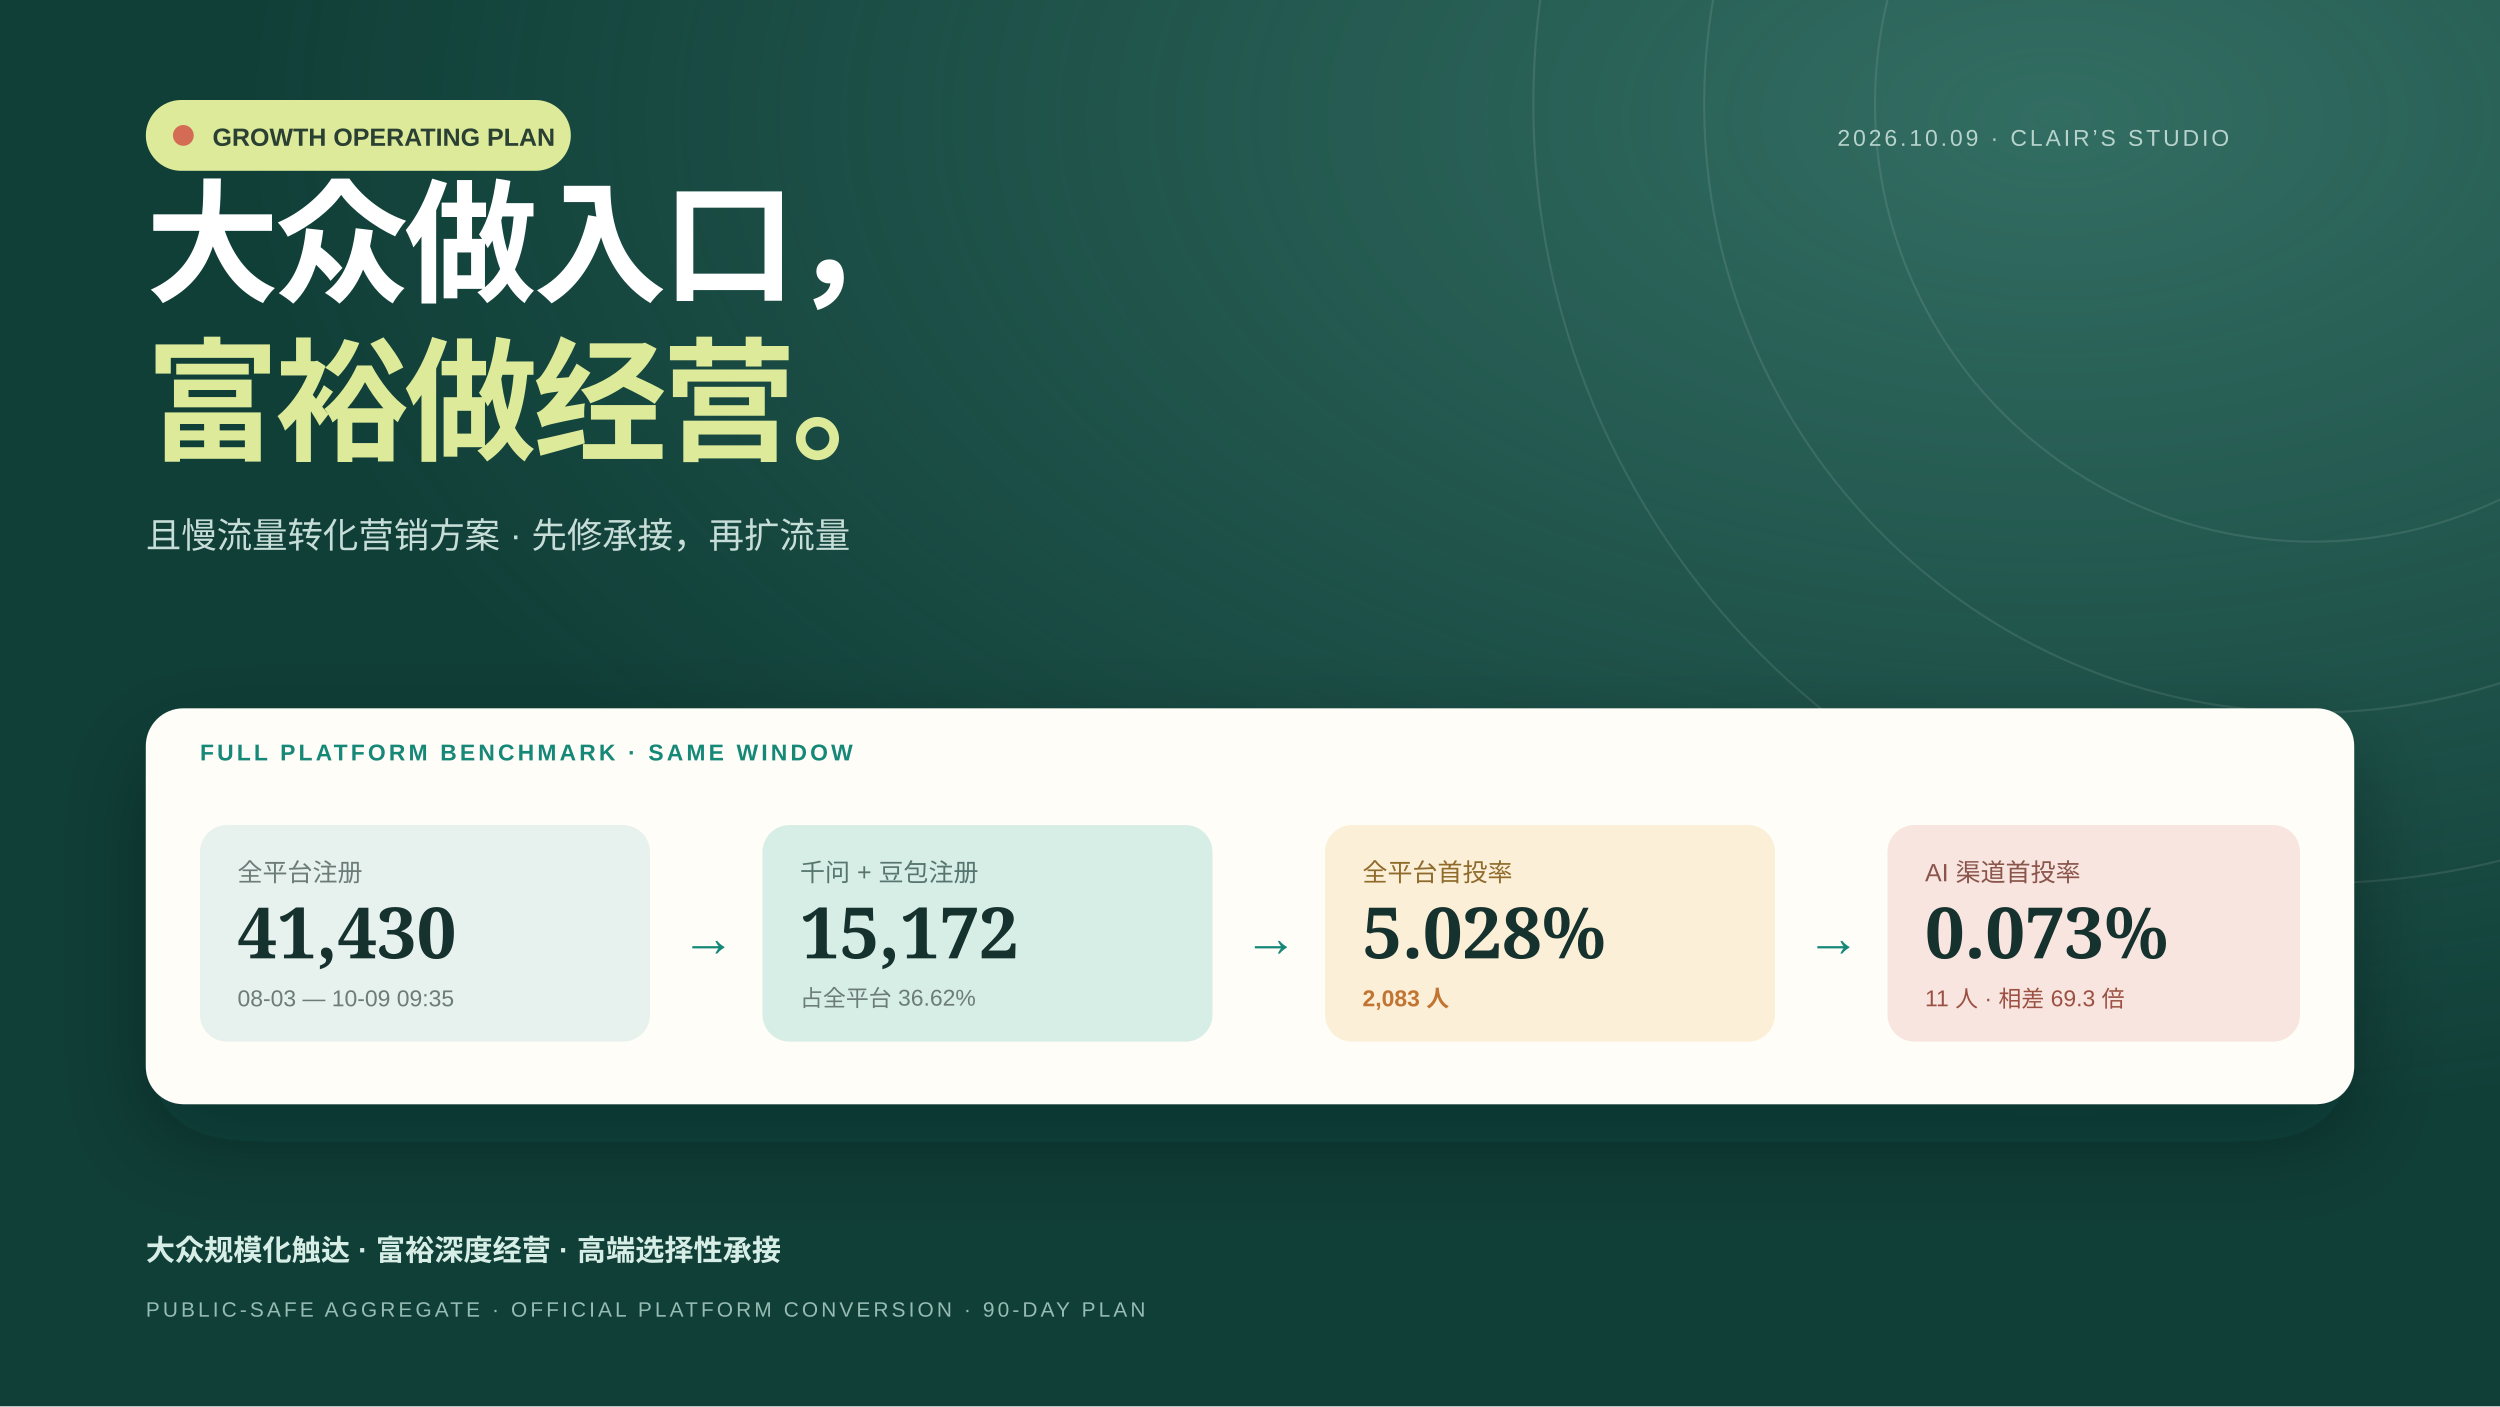
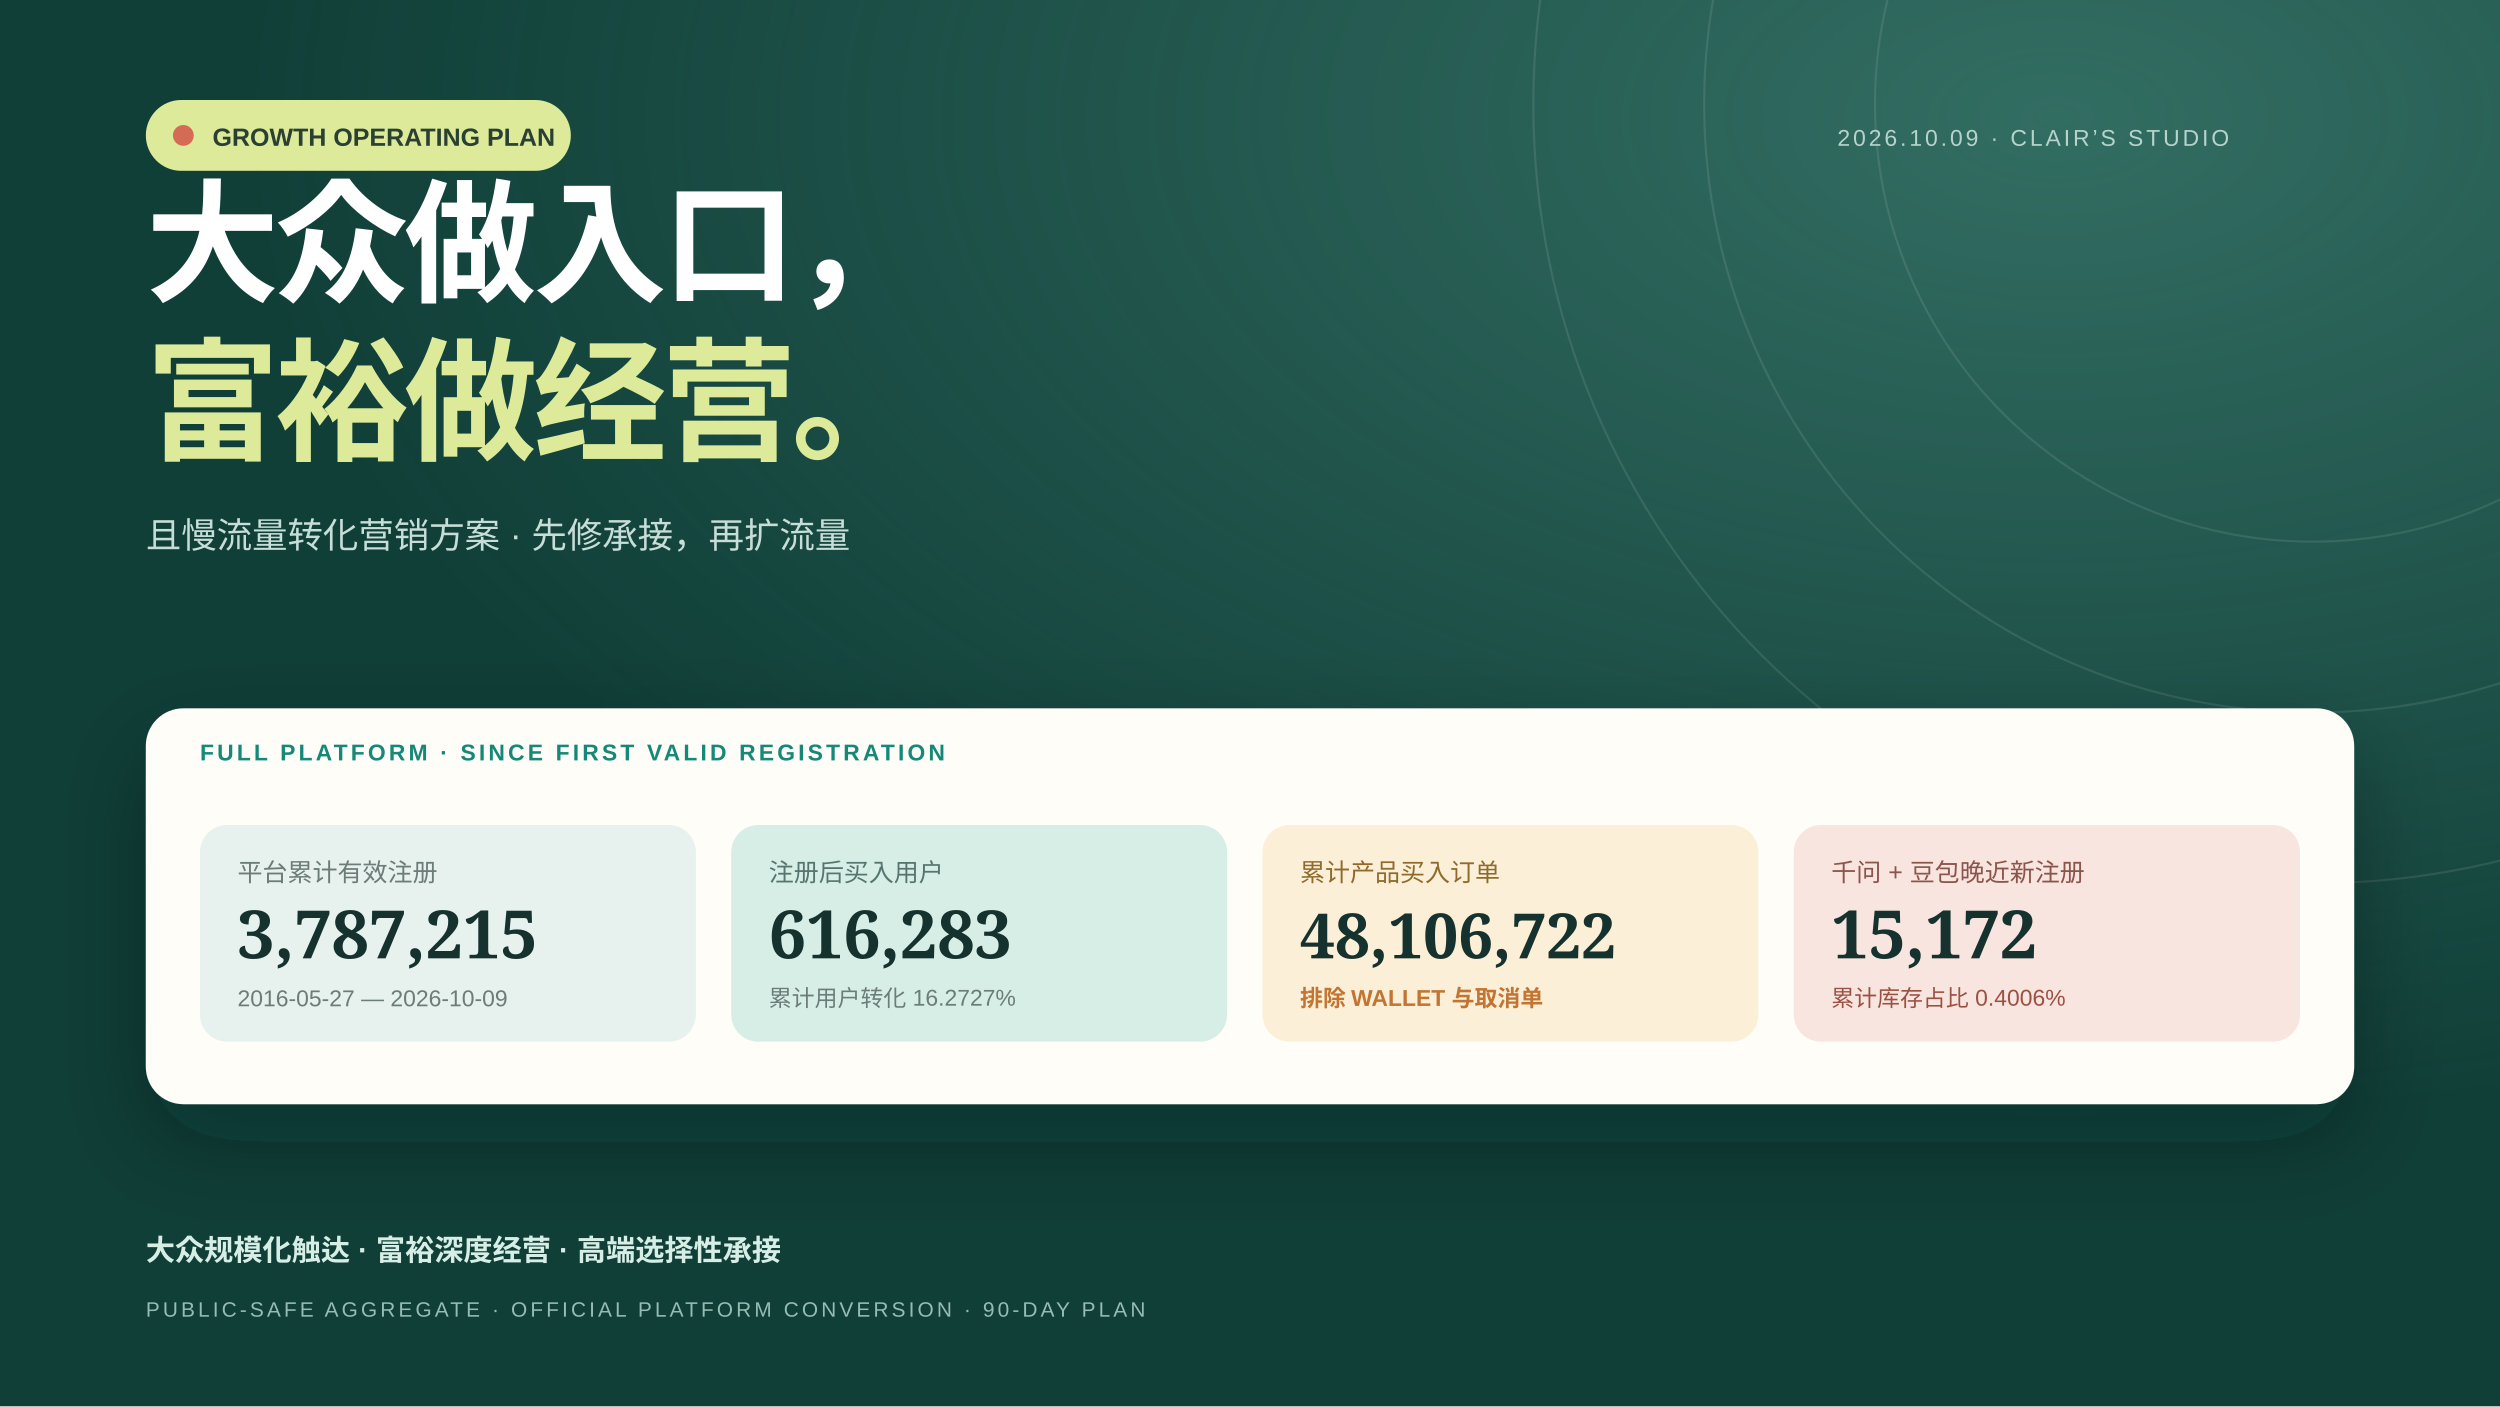
<svg xmlns="http://www.w3.org/2000/svg" width="1200" height="675" viewBox="0 0 1200 675" role="img" aria-labelledby="title desc">
  <defs>
    <radialGradient id="glow" cx="82%" cy="8%" r="72%">
      <stop stop-color="#83d9c5" stop-opacity=".30" />
      <stop offset="1" stop-color="#83d9c5" stop-opacity="0" />
    </radialGradient>
    <filter id="shadow" x="-20%" y="-30%" width="150%" height="180%">
      <feDropShadow dx="0" dy="18" stdDeviation="22" flood-color="#061d1a" flood-opacity=".34" />
    </filter>
  </defs>
  <rect width="1200" height="675" fill="#103f38" />
  <rect width="1200" height="675" fill="url(#glow)" />
  <g opacity=".10" fill="none" stroke="#fff">
    <circle cx="1110" cy="50" r="210" />
    <circle cx="1110" cy="50" r="292" />
    <circle cx="1110" cy="50" r="374" />
  </g>
  <g transform="translate(70 48)">
    <rect width="204" height="34" rx="17" fill="#ddea9a" />
    <circle cx="18" cy="17" r="5" fill="#d46c55" />
    <text x="32" y="22" font-family="Arial, 'PingFang SC', sans-serif" font-size="12" font-weight="700" fill="#294033">GROWTH OPERATING PLAN</text>
    <text x="1000" y="22" text-anchor="end" font-family="Arial, sans-serif" font-size="11" letter-spacing="1.4" fill="#b7d3cc">2026.10.09 · CLAIR’S STUDIO</text>
  </g>
  <g transform="translate(70 140)">
    <text font-family="Georgia, 'Songti SC', serif" font-size="64" font-weight="700" letter-spacing="-2" fill="#fff">
      <tspan x="0" y="0">大众做入口，</tspan>
      <tspan x="0" y="76" fill="#ddea9a">富裕做经营。</tspan>
    </text>
    <text y="123" font-family="Arial, 'PingFang SC', sans-serif" font-size="17" fill="#c7ddd7">且慢流量转化营销方案 · 先修承接，再扩流量</text>
  </g>
  <g transform="translate(70 340)" filter="url(#shadow)">
    <rect width="1060" height="190" rx="18" fill="#fffdf8" />
    <g transform="translate(26 25)" font-family="Arial, 'PingFang SC', sans-serif">
-       <text font-size="11" font-weight="700" letter-spacing="1.5" fill="#168878">FULL PLATFORM BENCHMARK · SAME WINDOW</text>
+       <text font-size="11" font-weight="700" letter-spacing="1.5" fill="#168878">FULL PLATFORM · SINCE FIRST VALID REGISTRATION</text>
      <g transform="translate(0 31)">
-         <rect width="216" height="104" rx="13" fill="#e7f1ed" />
-         <text x="18" y="27" font-size="12" fill="#6c7c78">全平台注册</text>
-         <text x="18" y="64" font-family="Georgia, serif" font-size="34" font-weight="700" fill="#17302d">41,430</text>
-         <text x="18" y="87" font-size="11" fill="#6c7c78">08-03 — 10-09 09:35</text>
+         <rect width="238" height="104" rx="13" fill="#e7f1ed" />
+         <text x="18" y="27" font-size="12" fill="#6c7c78">平台累计有效注册</text>
+         <text x="18" y="64" font-family="Georgia, serif" font-size="32" font-weight="700" fill="#17302d">3,787,215</text>
+         <text x="18" y="87" font-size="11" fill="#6c7c78">2016-05-27 — 2026-10-09</text>
      </g>
-       <text x="231" y="94" font-size="26" fill="#168878">→</text>
-       <g transform="translate(270 31)">
-         <rect width="216" height="104" rx="13" fill="#d7eee6" />
-         <text x="18" y="27" font-size="12" fill="#55756e">千问 + 豆包注册</text>
-         <text x="18" y="64" font-family="Georgia, serif" font-size="34" font-weight="700" fill="#17302d">15,172</text>
-         <text x="18" y="87" font-size="11" fill="#6c7c78">占全平台 36.62%</text>
+       <g transform="translate(255 31)">
+         <rect width="238" height="104" rx="13" fill="#d7eee6" />
+         <text x="18" y="27" font-size="12" fill="#55756e">注册后买入用户</text>
+         <text x="18" y="64" font-family="Georgia, serif" font-size="32" font-weight="700" fill="#17302d">616,283</text>
+         <text x="18" y="87" font-size="11" fill="#6c7c78">累计用户转化 16.2727%</text>
      </g>
-       <text x="501" y="94" font-size="26" fill="#168878">→</text>
-       <g transform="translate(540 31)">
-         <rect width="216" height="104" rx="13" fill="#fbefd7" />
-         <text x="18" y="27" font-size="12" fill="#8f6b2c">全平台首投率</text>
-         <text x="18" y="64" font-family="Georgia, serif" font-size="34" font-weight="700" fill="#17302d">5.028%</text>
-         <text x="18" y="87" font-size="11" font-weight="700" fill="#c27431">2,083 人</text>
+       <g transform="translate(510 31)">
+         <rect width="238" height="104" rx="13" fill="#fbefd7" />
+         <text x="18" y="27" font-size="12" fill="#8f6b2c">累计产品买入订单</text>
+         <text x="18" y="64" font-family="Georgia, serif" font-size="30" font-weight="700" fill="#17302d">48,106,722</text>
+         <text x="18" y="87" font-size="11" font-weight="700" fill="#c27431">排除 WALLET 与取消单</text>
      </g>
-       <text x="771" y="94" font-size="26" fill="#168878">→</text>
-       <g transform="translate(810 31)">
-         <rect width="198" height="104" rx="13" fill="#f8e5df" />
-         <text x="18" y="27" font-size="12" fill="#8a544b">AI 渠道首投率</text>
-         <text x="18" y="64" font-family="Georgia, serif" font-size="34" font-weight="700" fill="#17302d">0.073%</text>
-         <text x="18" y="87" font-size="11" fill="#9b5143">11 人 · 相差 69.3 倍</text>
+       <g transform="translate(765 31)">
+         <rect width="243" height="104" rx="13" fill="#f8e5df" />
+         <text x="18" y="27" font-size="12" fill="#8a544b">千问 + 豆包晚近新注册</text>
+         <text x="18" y="64" font-family="Georgia, serif" font-size="32" font-weight="700" fill="#17302d">15,172</text>
+         <text x="18" y="87" font-size="11" fill="#9b5143">累计库存占比 0.4006%</text>
      </g>
    </g>
  </g>
  <text x="70" y="605" font-family="Arial, 'PingFang SC', sans-serif" font-size="14" font-weight="700" fill="#d7eee6">大众规模化触达 · 富裕深度经营 · 高端选择性承接</text>
  <text x="70" y="632" font-family="Arial, sans-serif" font-size="10" letter-spacing="1.5" fill="#96bcb3">PUBLIC-SAFE AGGREGATE · OFFICIAL PLATFORM CONVERSION · 90-DAY PLAN</text>
</svg>
